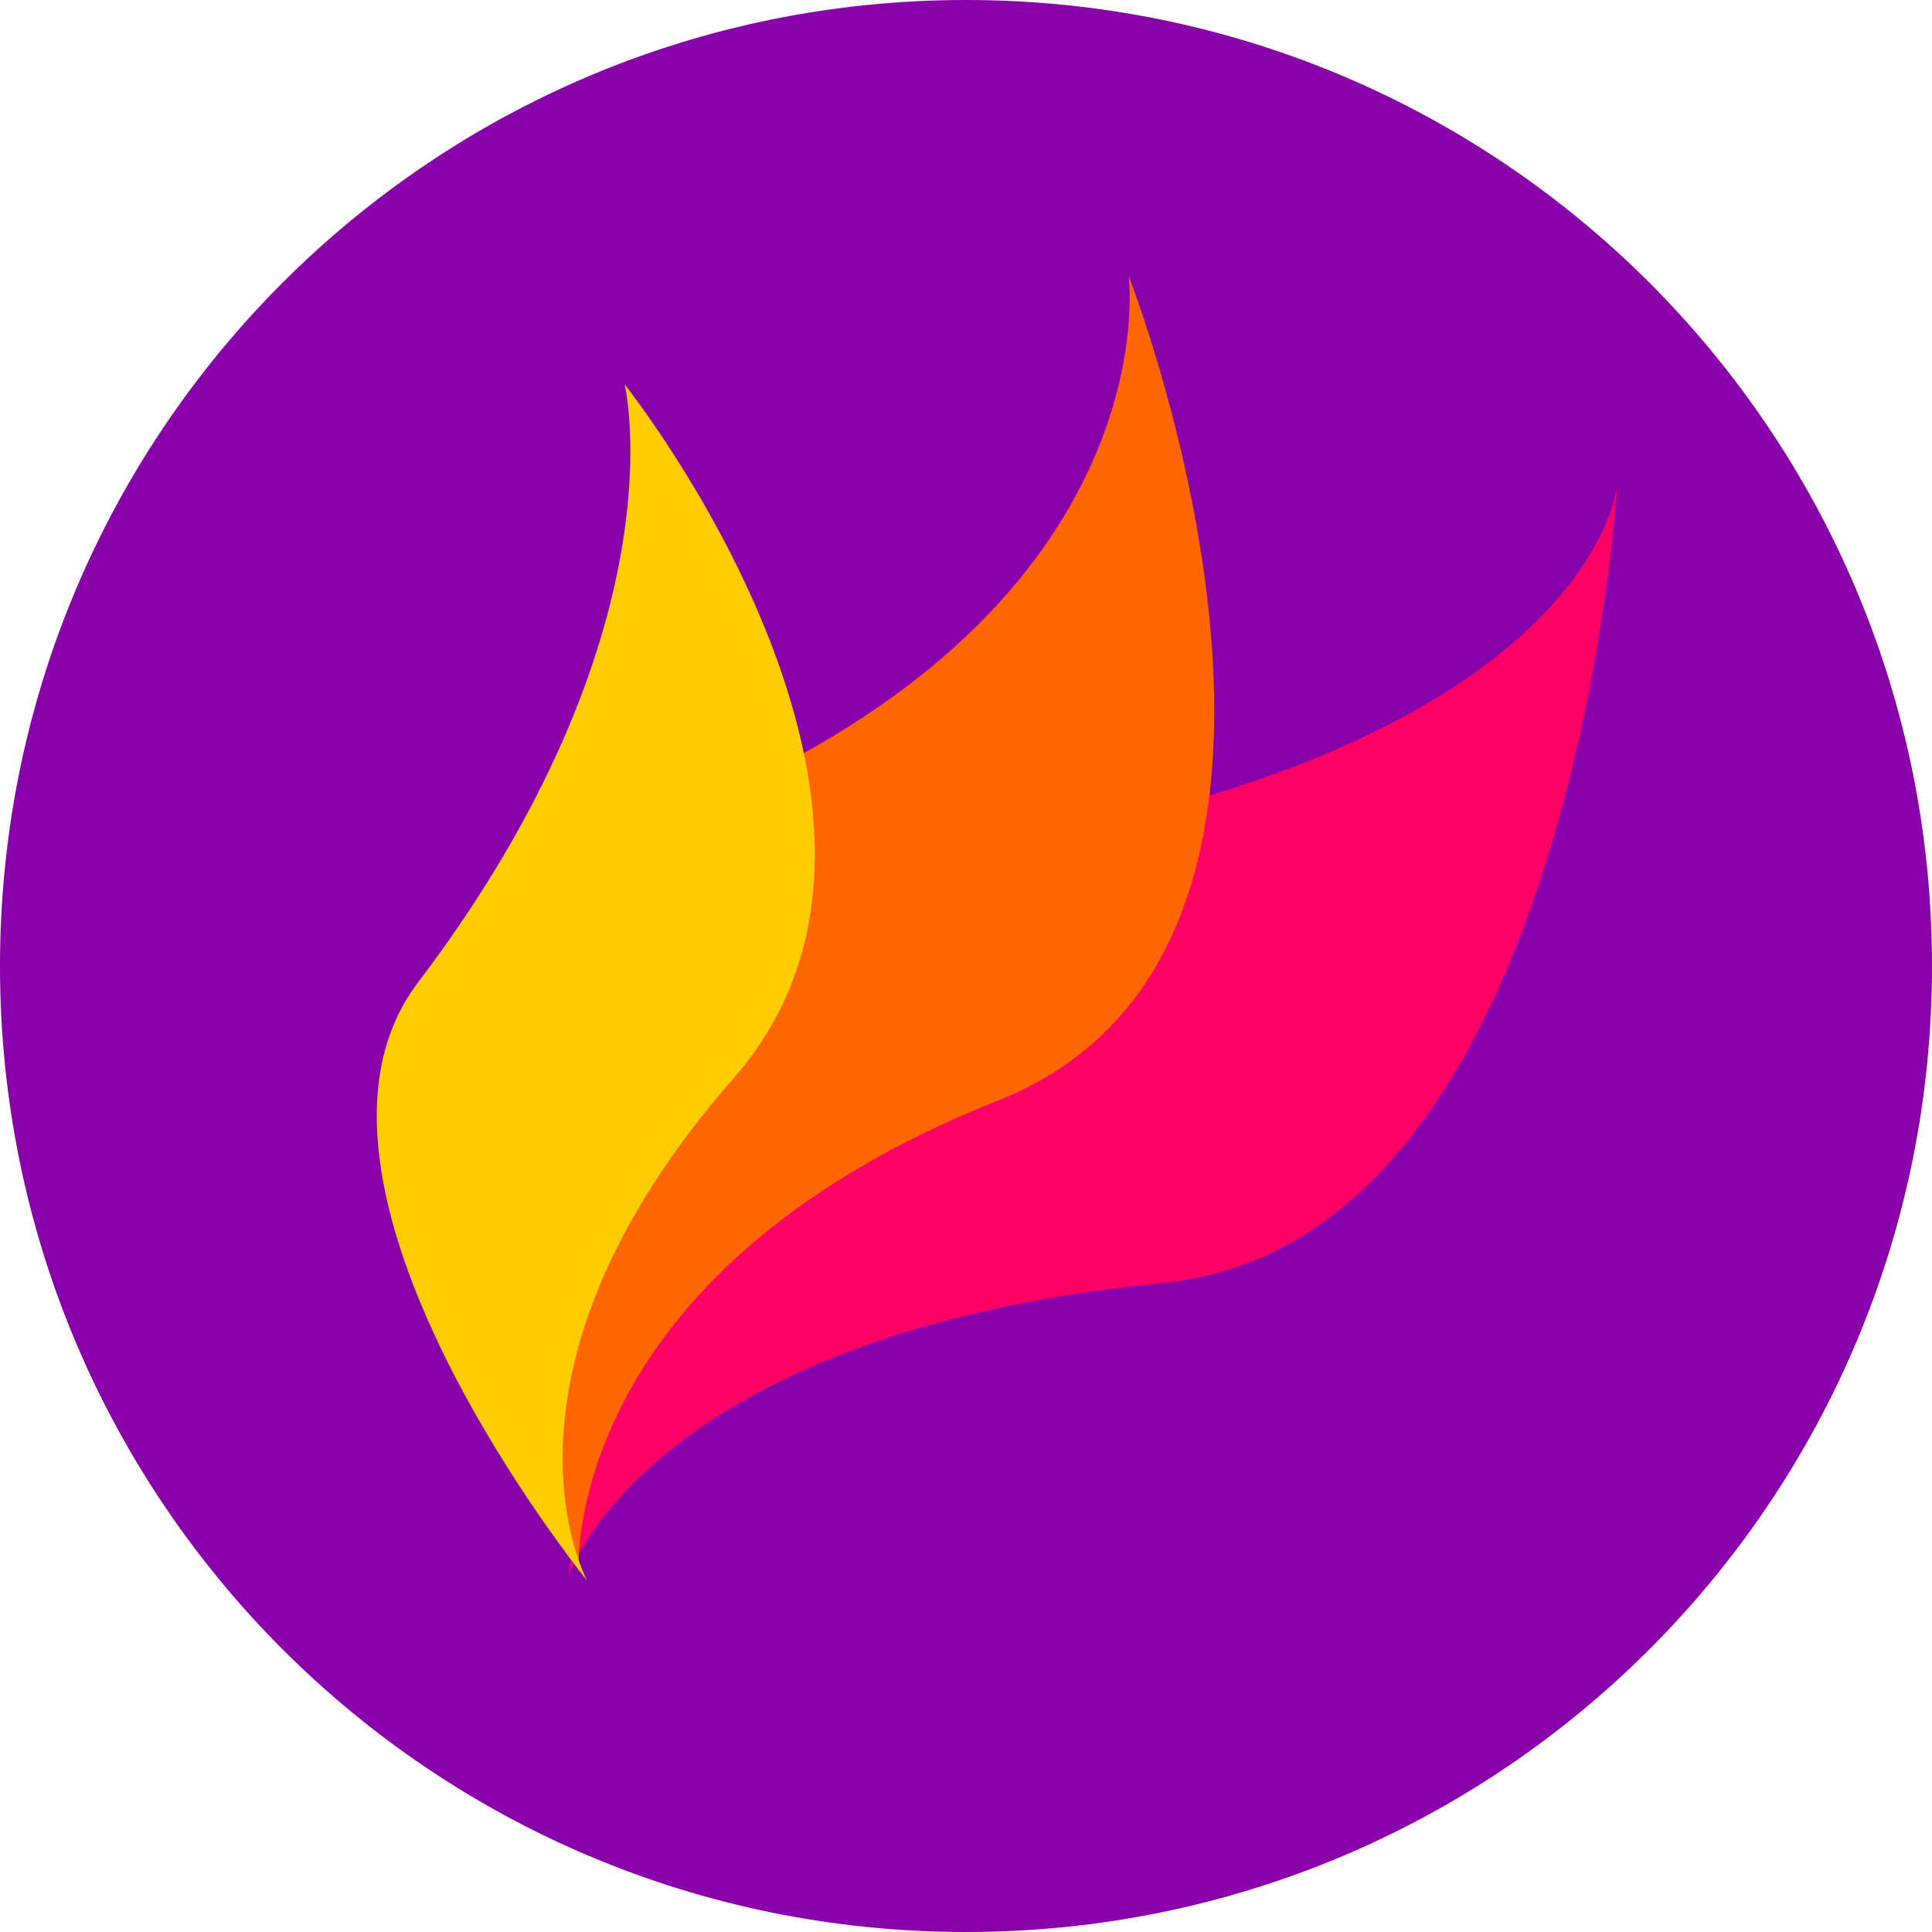
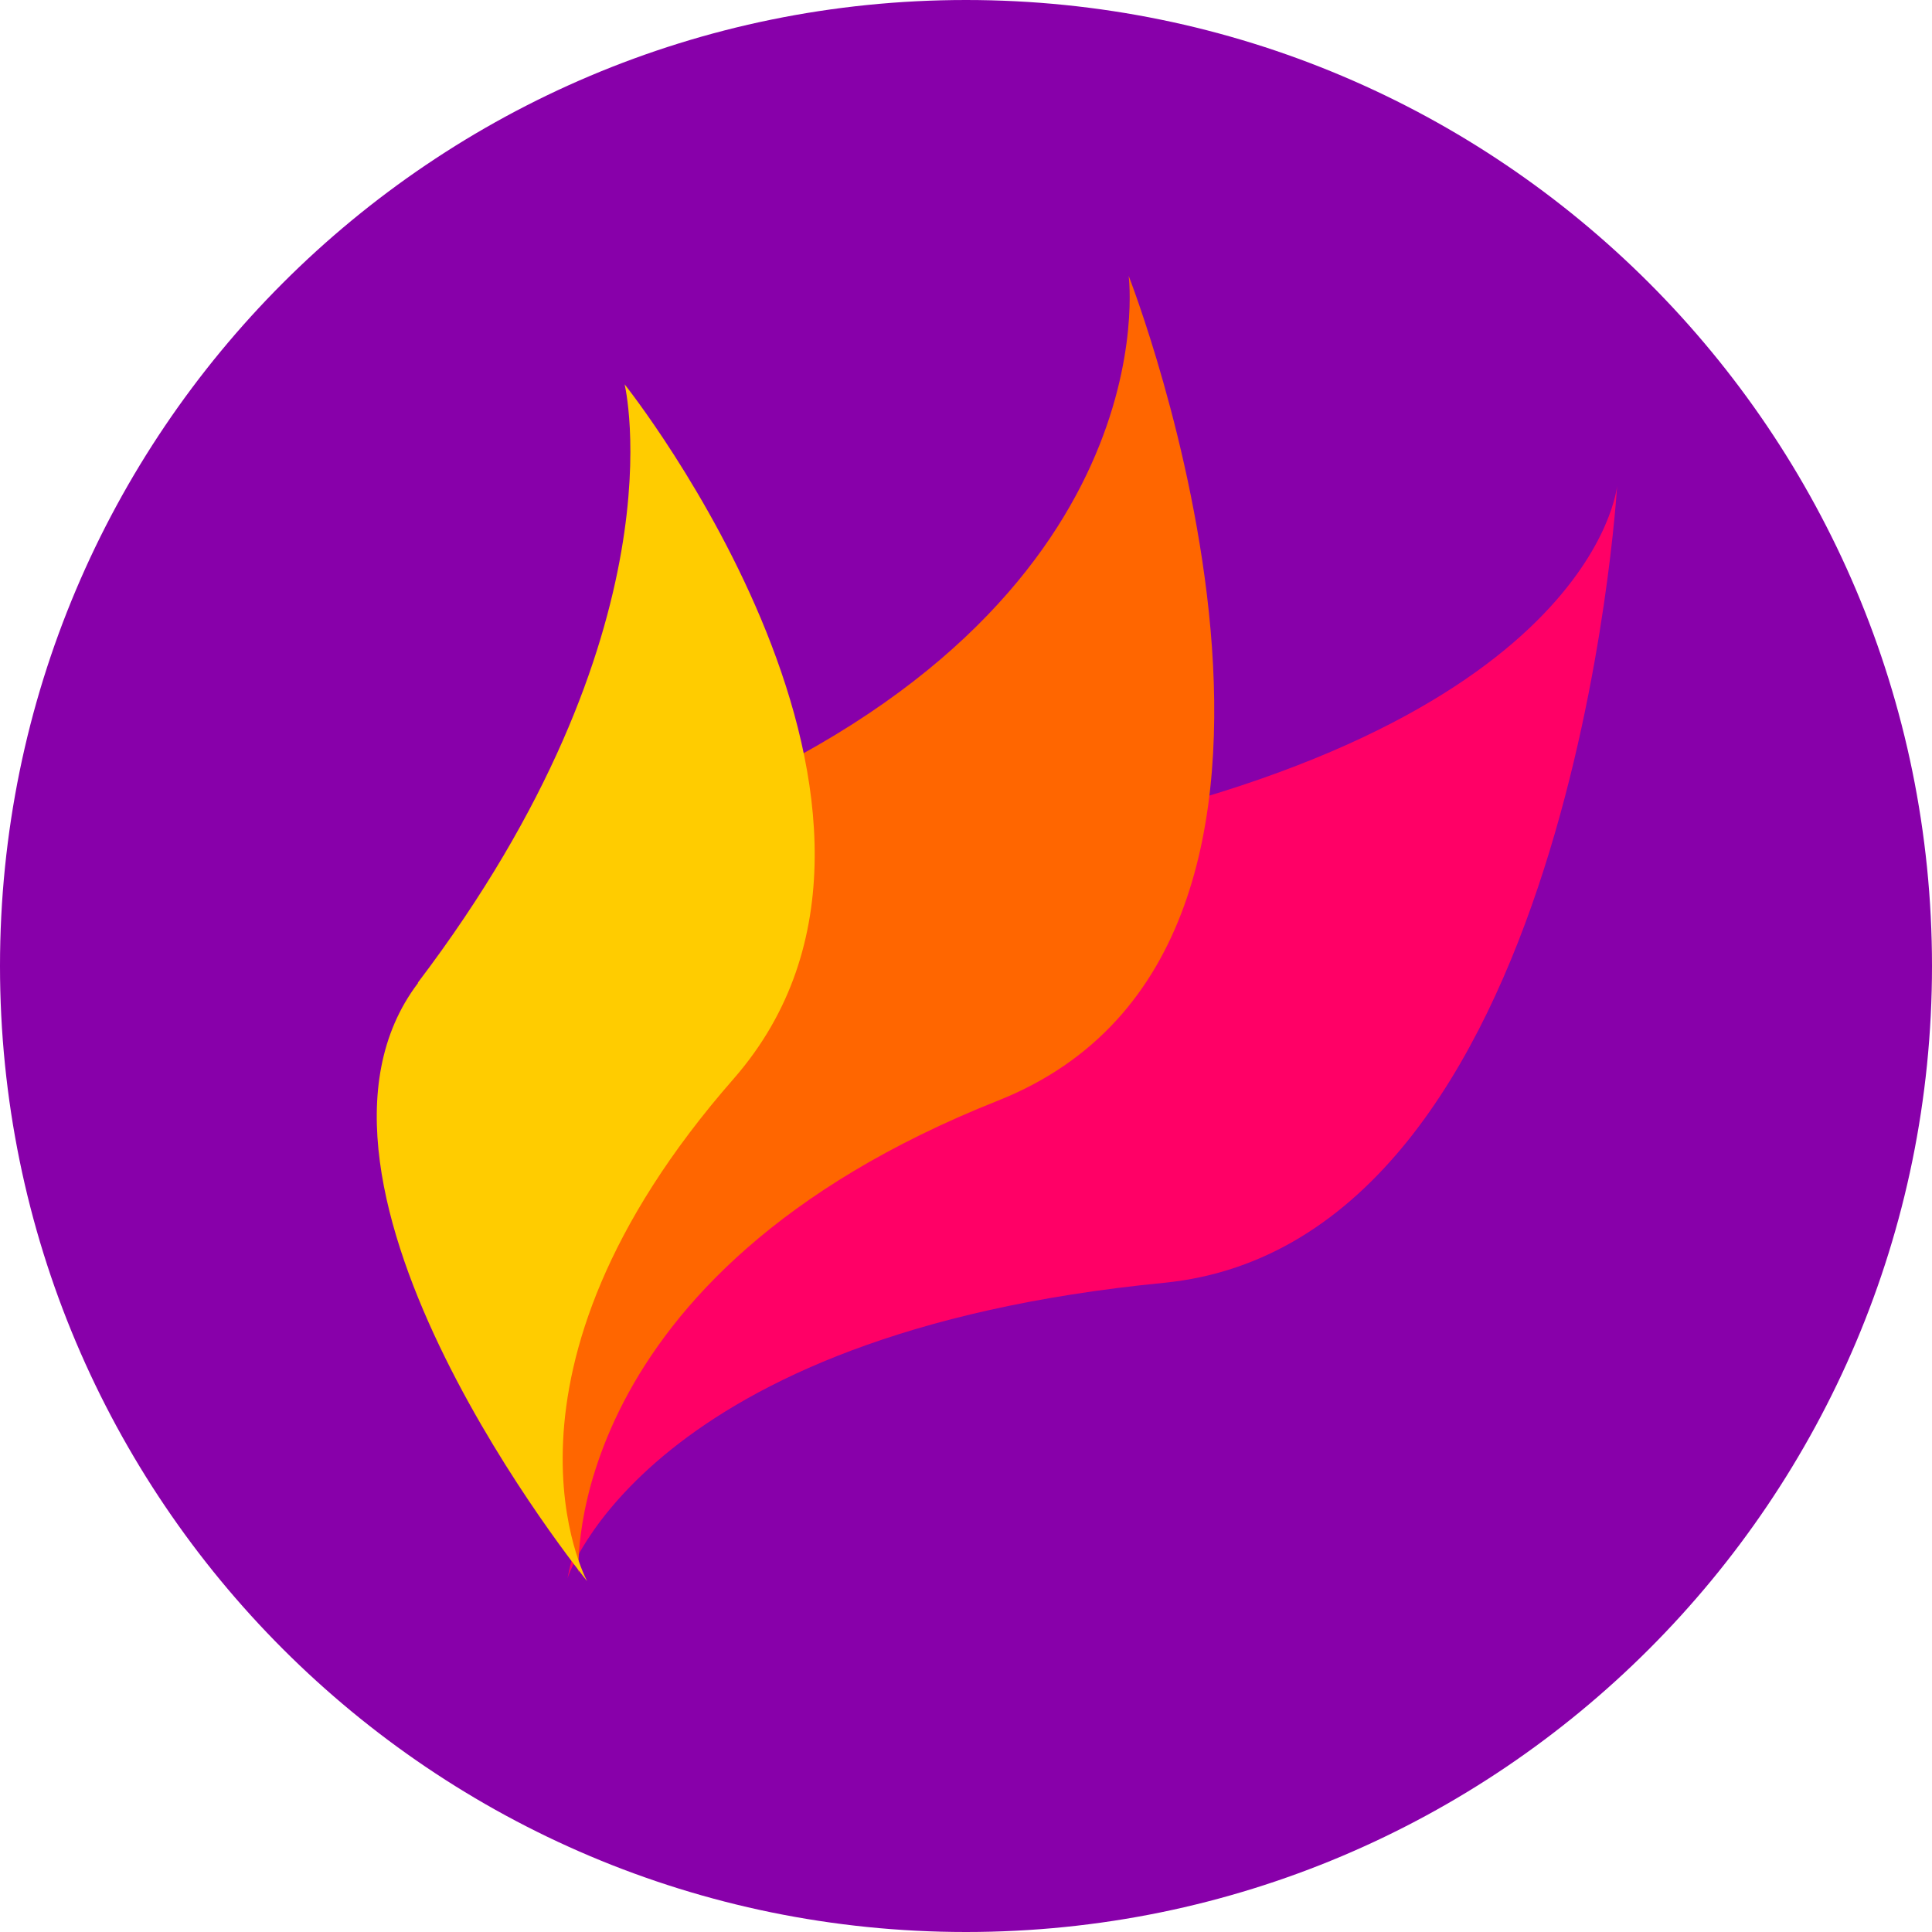
<svg xmlns="http://www.w3.org/2000/svg" version="1.1" viewBox="0 0 64 64" width="64" height="64">
-   <path d="M 32,0 C 49.7,0 64,14.3 64,32 64,49.7 49.7,64 32,64 14.3,64 0,49.7 0,32 0,14.3 14.3,0 32,0 Z" fill="#80a" />
-   <path d="M 34.302,27.764 C 52.856,24.182 53.568,16.091 53.568,16.091 c 0,0 -1.461,25.078 -15.021,26.405 -17.183,1.681 -19.75,9.787 -19.75,9.787 0,0 4.595,-22.413 15.504,-24.519 z" fill="#f06" />
-   <path d="M 23.106,26.657 C 38.828,19.999 37.388,9.137 37.388,9.137 c 0,0 8.68,22.158 -4.332,27.324 -14.536,5.771 -13.889,15.628 -13.889,15.628 0,0 -5.293,-21.522 3.94,-25.432 z" fill="#f60" />
-   <path d="m 13.845,32.548 c 8.833,-11.647 6.846,-19.816 6.846,-19.816 0,0 11.317,14.19 3.616,22.979 -8.602,9.818 -4.856,16.649 -4.856,16.649 0,0 -10.672,-13.131 -5.606,-19.812 z" fill="#fc0" />
+   <path fill="#80a" d="M32 0A1 1 0 0132 64 1 1 0 0132 0Z" />
+   <path fill="#f06" d="M34.302 27.764c18.554-3.581 19.267-11.673 19.267-11.673 0 0-1.461 25.078-15.021 26.405-17.183 1.681-19.75 9.787-19.75 9.787 0 0 4.595-22.413 15.504-24.519z" />
+   <path fill="#f60" d="M23.106 26.657C38.828 20 37.388 9.137 37.388 9.137c0 0 8.68 22.158-4.332 27.324-14.536 5.771-13.889 15.628-13.889 15.628 0 0-5.293-21.522 3.94-25.432z" />
+   <path fill="#fc0" d="M13.845 32.548C22.678 20.9 20.691 12.731 20.691 12.731c0 0 11.309 14.19 3.616 23-8.602 9.818-4.856 16.649-4.856 16.649 0 0-10.672-13.132-5.606-19.812z" />
</svg>
